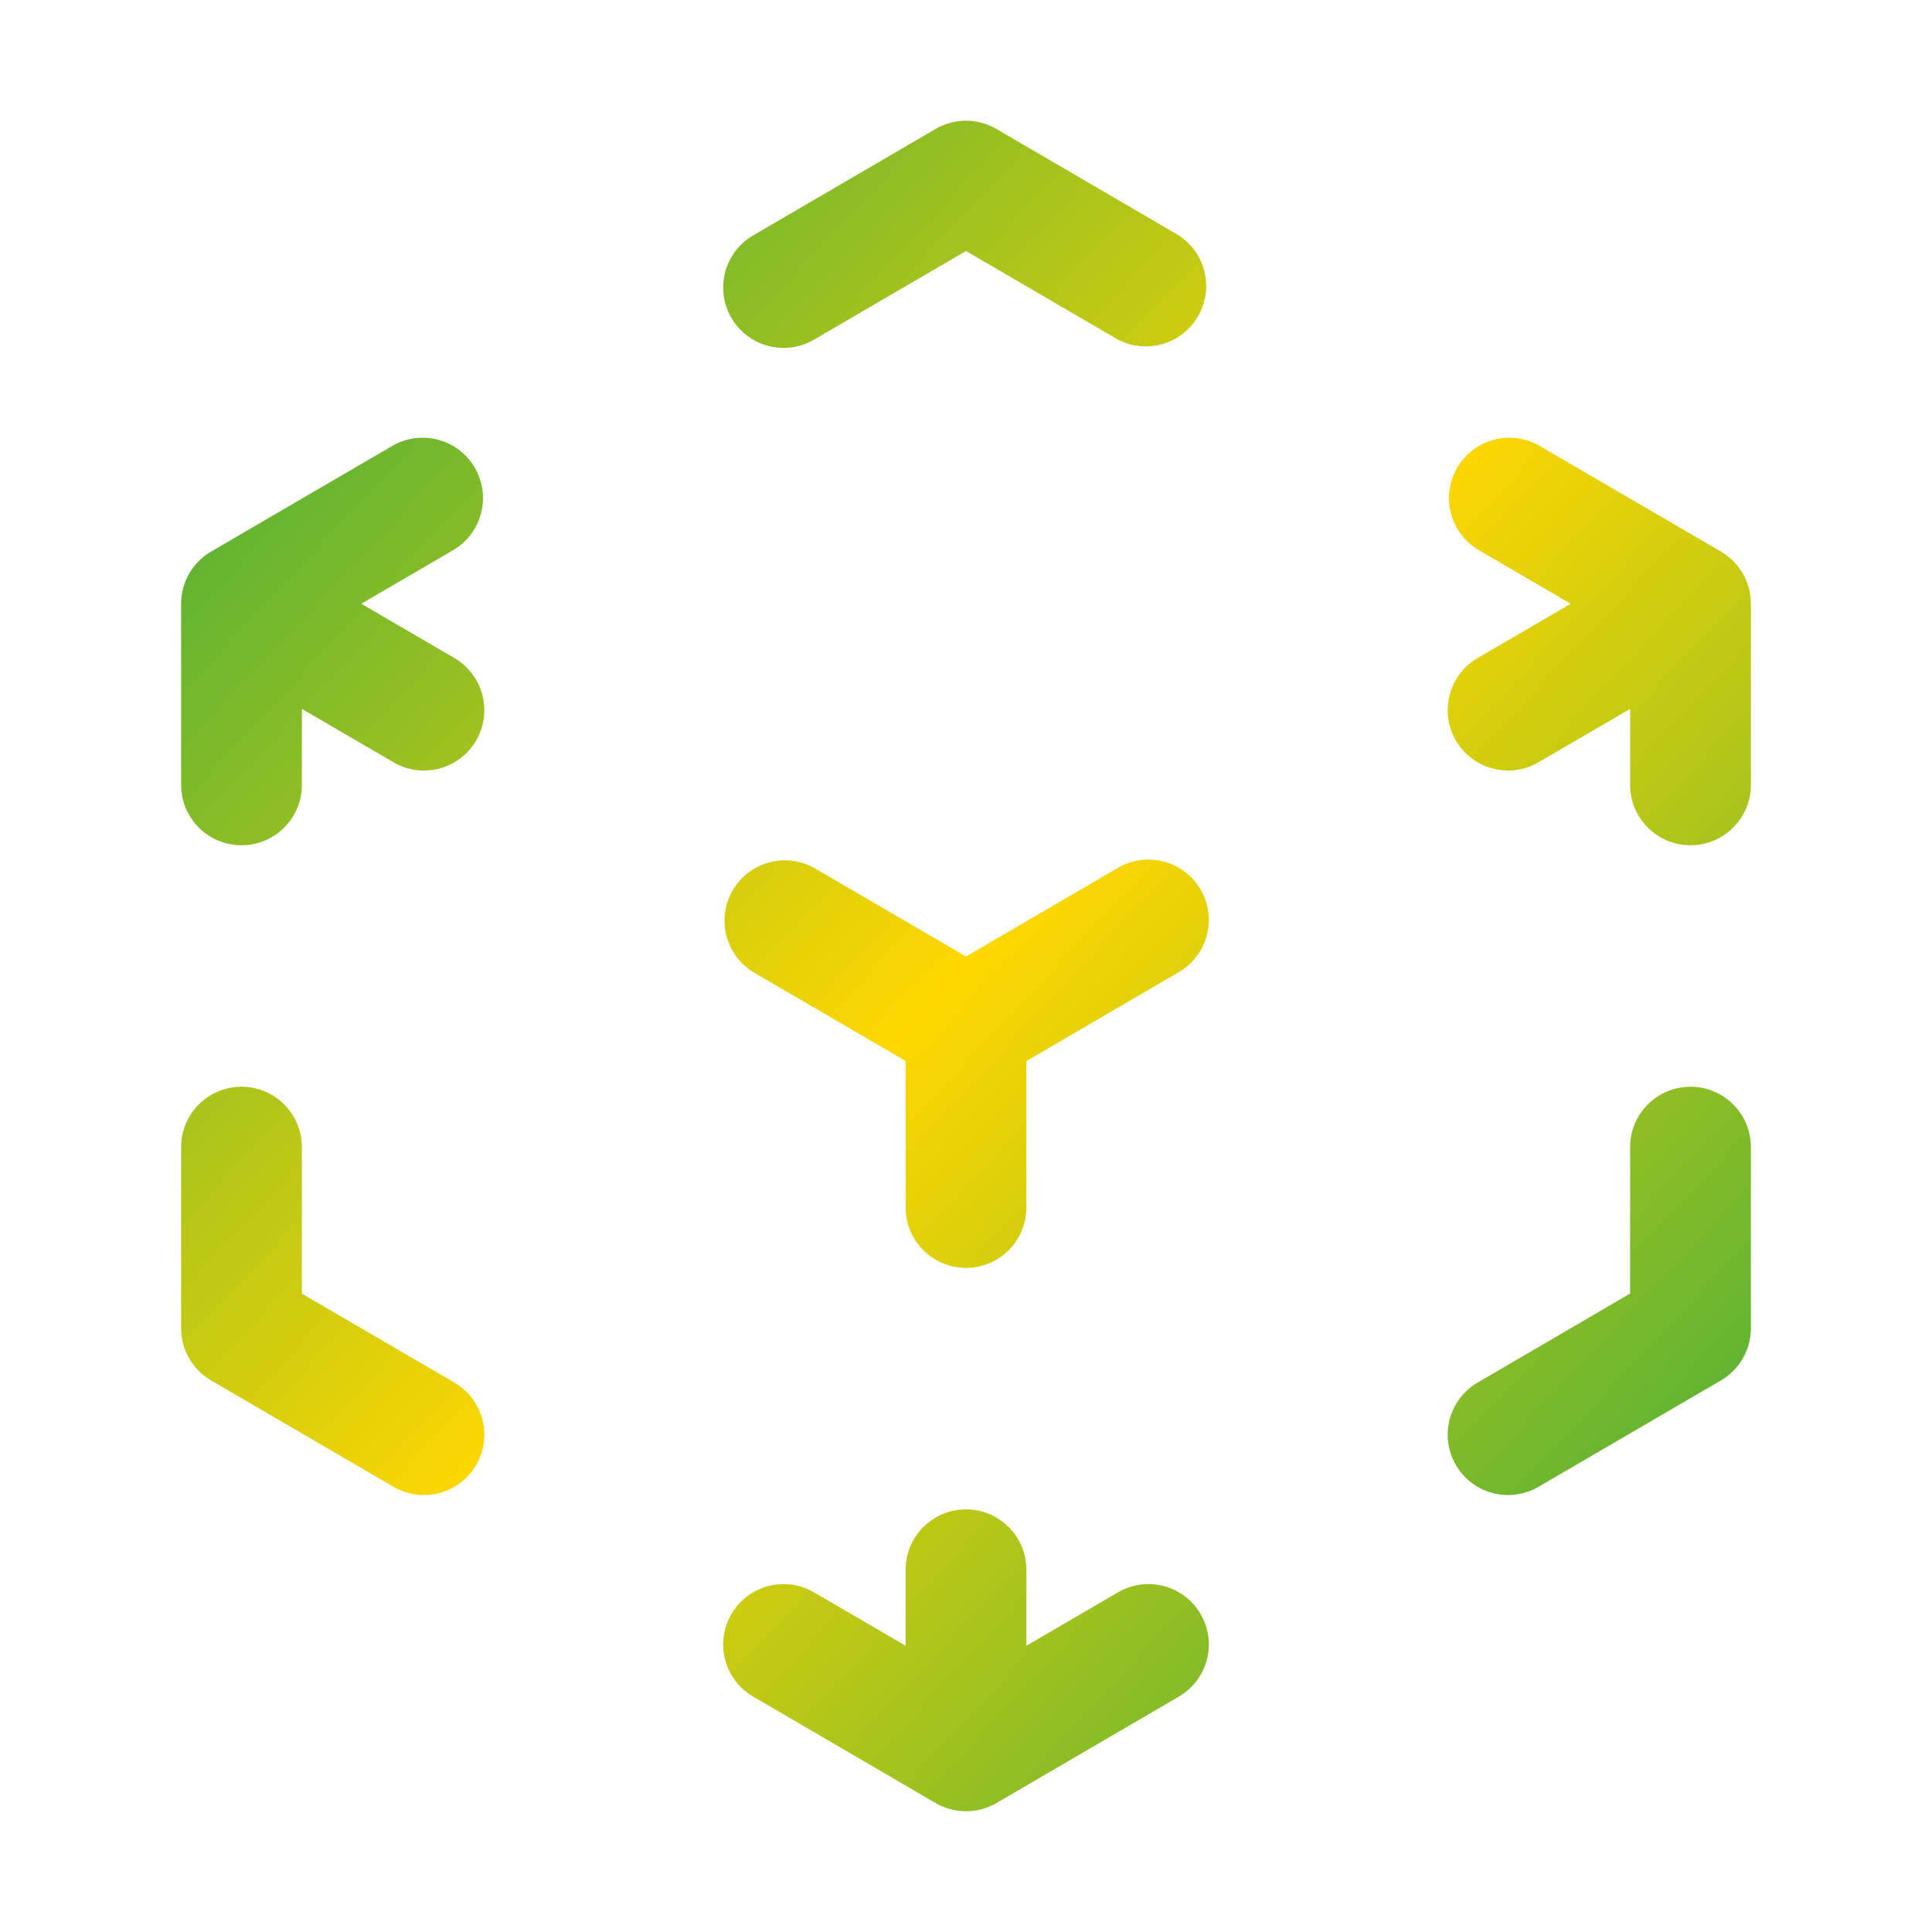
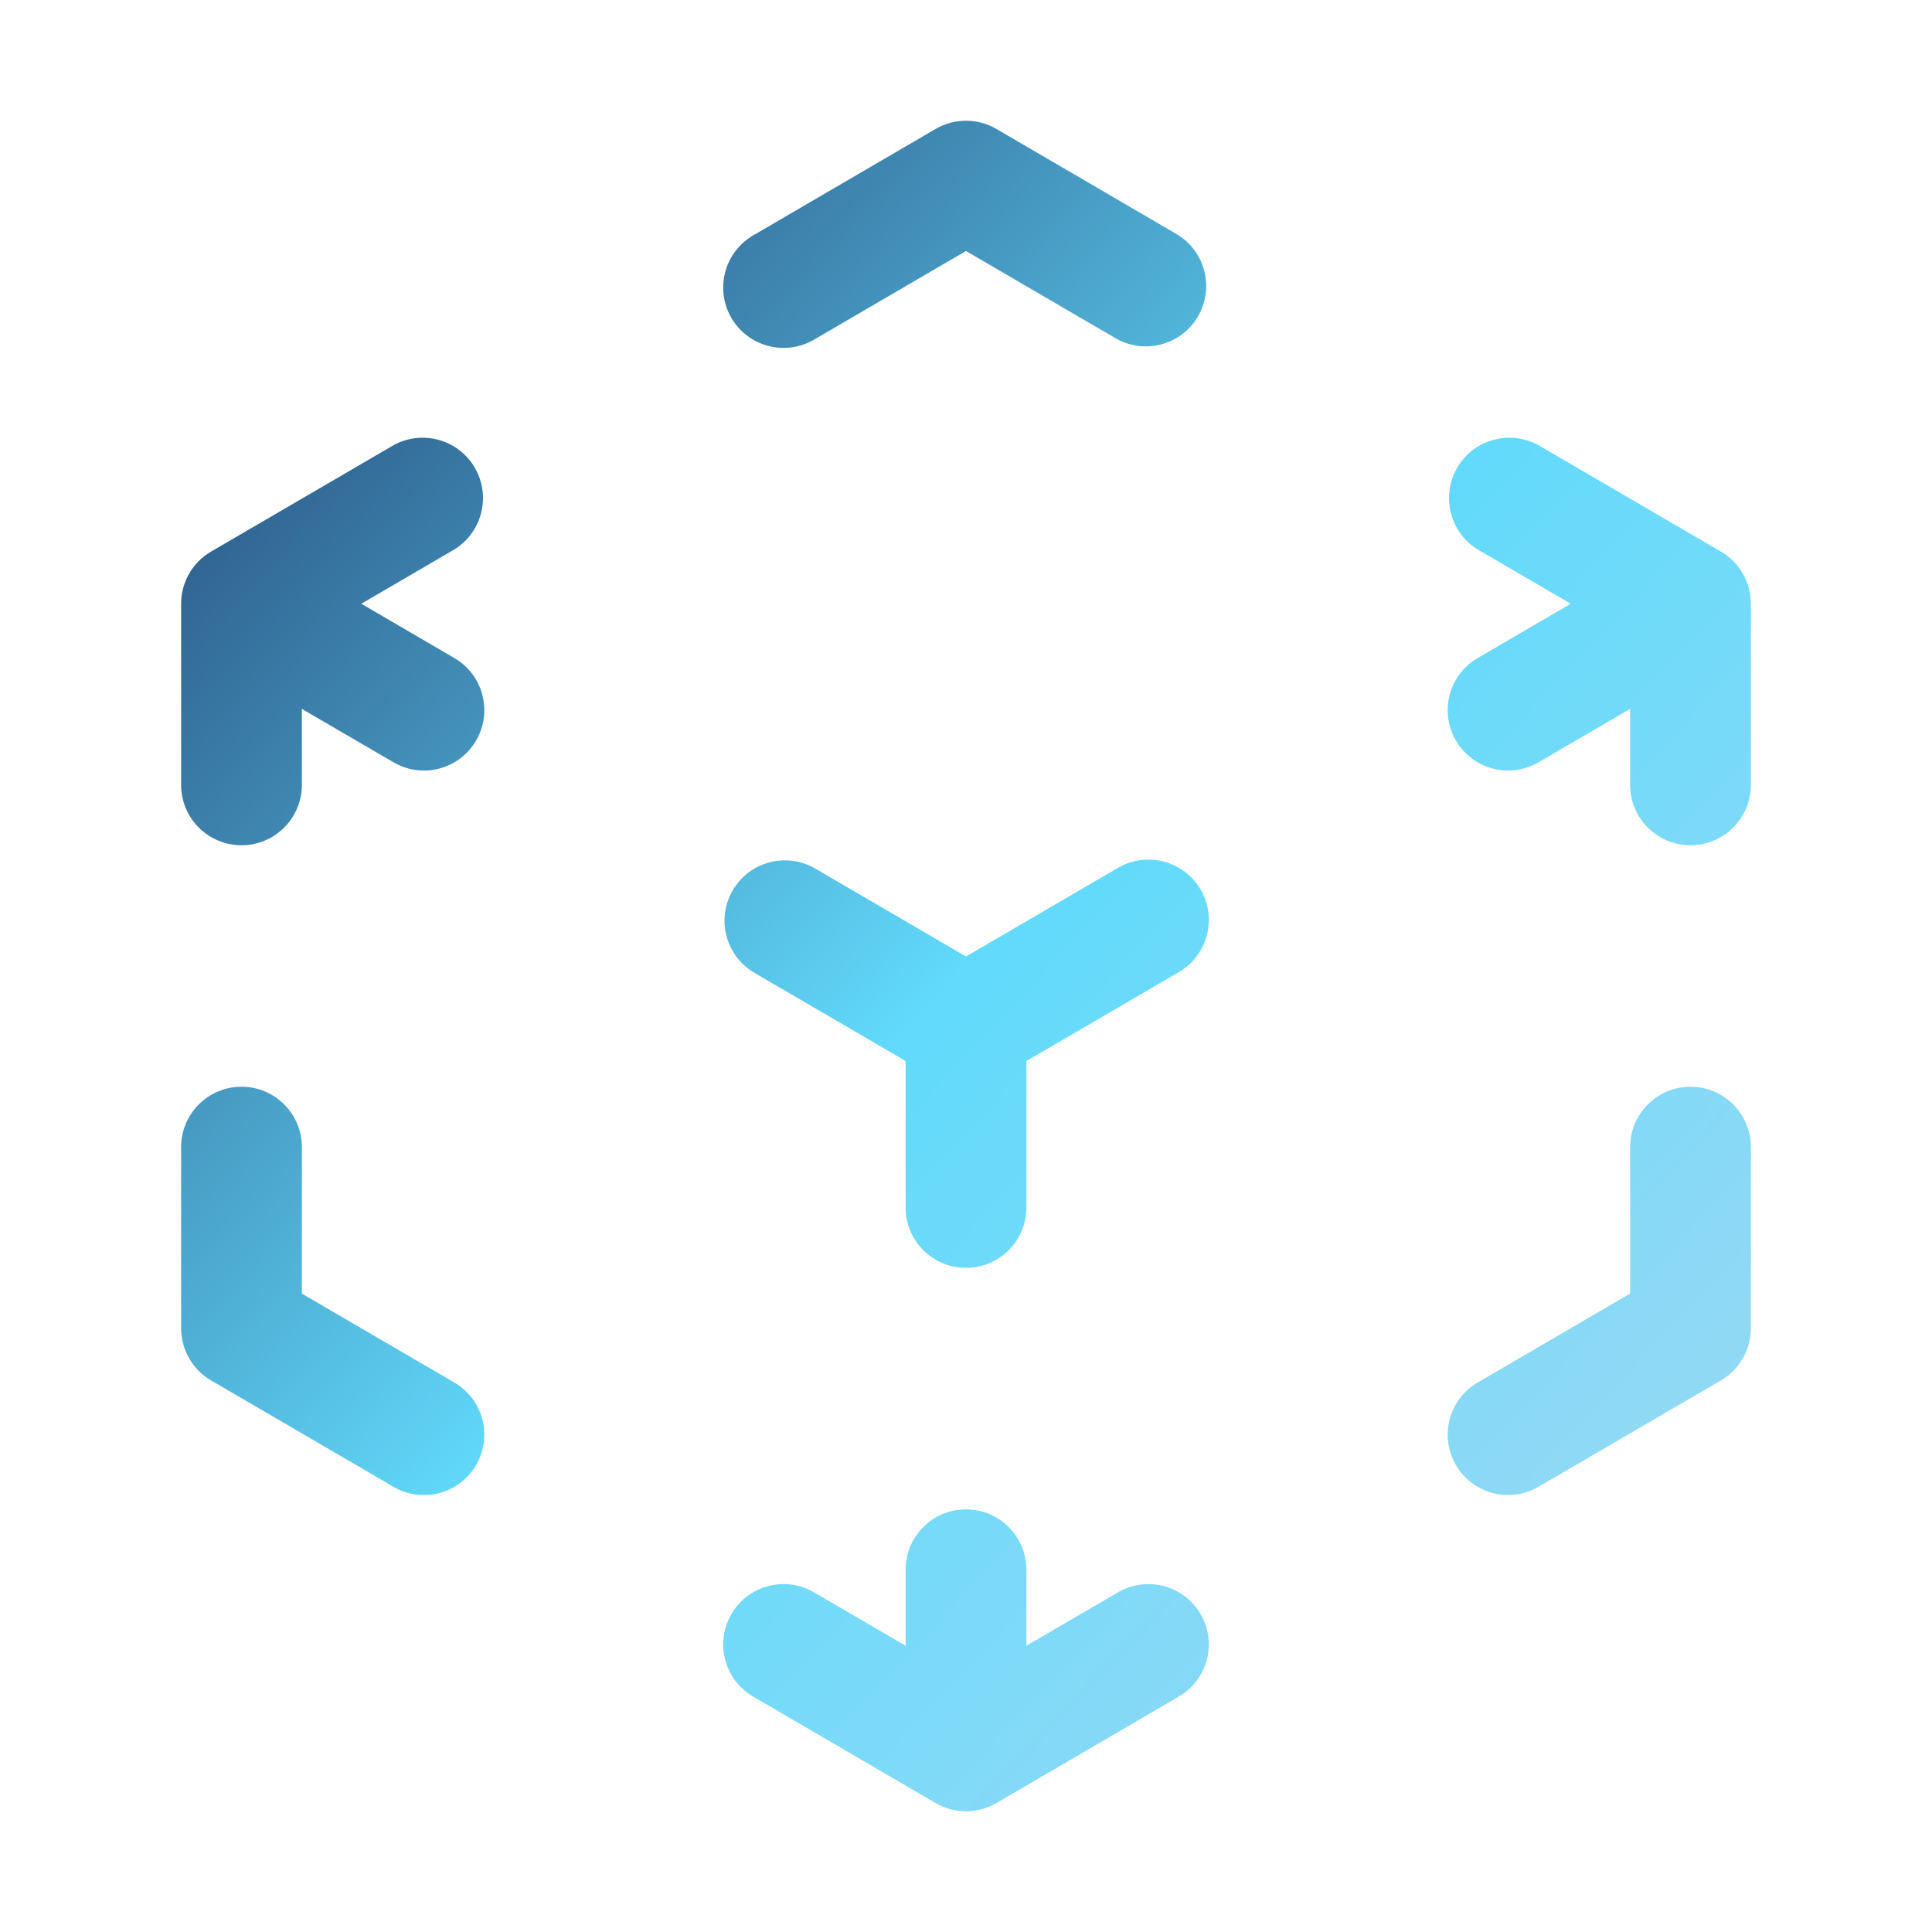
<svg xmlns="http://www.w3.org/2000/svg" viewBox="0 0 24 24" class="size-6">
  <defs>
    <linearGradient id="custom-gradient" x1="0%" y1="0%" x2="100%" y2="100%">
-       <stop offset="0%" style="stop-color:#28A745; stop-opacity:1" />
-       <stop offset="50%" style="stop-color:#FFD700; stop-opacity:1" />
-       <stop offset="100%" style="stop-color:#28A745; stop-opacity:1" />
+       <stop offset="0%" style="stop-color:#1F3A6D; stop-opacity:1" />
+       <stop offset="50%" style="stop-color:#61DAFB; stop-opacity:1" />
+       <stop offset="100%" style="stop-color:#A3D9F3; stop-opacity:1" />
    </linearGradient>
  </defs>
  <path fill="url(#custom-gradient)" d="M11.622 1.602a.75.75 0 0 1 .756 0l2.25 1.313a.75.75 0 0 1-.756 1.295L12 3.118 10.128 4.21a.75.75 0 1 1-.756-1.295l2.25-1.313ZM5.898 5.81a.75.75 0 0 1-.27 1.025l-1.14.665 1.14.665a.75.75 0 1 1-.756 1.295L3.75 8.806v.944a.75.75 0 0 1-1.5 0V7.5a.75.75 0 0 1 .372-.648l2.25-1.312a.75.75 0 0 1 1.026.27Zm12.204 0a.75.75 0 0 1 1.026-.27l2.25 1.312a.75.75 0 0 1 .372.648v2.25a.75.75 0 0 1-1.5 0v-.944l-1.122.654a.75.75 0 1 1-.756-1.295l1.14-.665-1.14-.665a.75.75 0 0 1-.27-1.025Zm-9 5.25a.75.75 0 0 1 1.026-.27L12 11.882l1.872-1.092a.75.75 0 1 1 .756 1.295l-1.878 1.096V15a.75.75 0 0 1-1.5 0v-1.82l-1.878-1.095a.75.75 0 0 1-.27-1.025ZM3 13.5a.75.75 0 0 1 .75.75v1.82l1.878 1.095a.75.75 0 1 1-.756 1.295l-2.25-1.312a.75.75 0 0 1-.372-.648v-2.25A.75.75 0 0 1 3 13.5Zm18 0a.75.75 0 0 1 .75.75v2.25a.75.75 0 0 1-.372.648l-2.25 1.312a.75.75 0 1 1-.756-1.295l1.878-1.096V14.25a.75.75 0 0 1 .75-.75Zm-9 5.25a.75.75 0 0 1 .75.75v.944l1.122-.654a.75.75 0 1 1 .756 1.295l-2.25 1.313a.75.75 0 0 1-.756 0l-2.25-1.313a.75.75 0 1 1 .756-1.295l1.122.654V19.5a.75.75 0 0 1 .75-.75Z" clip-rule="evenodd" />
</svg>
